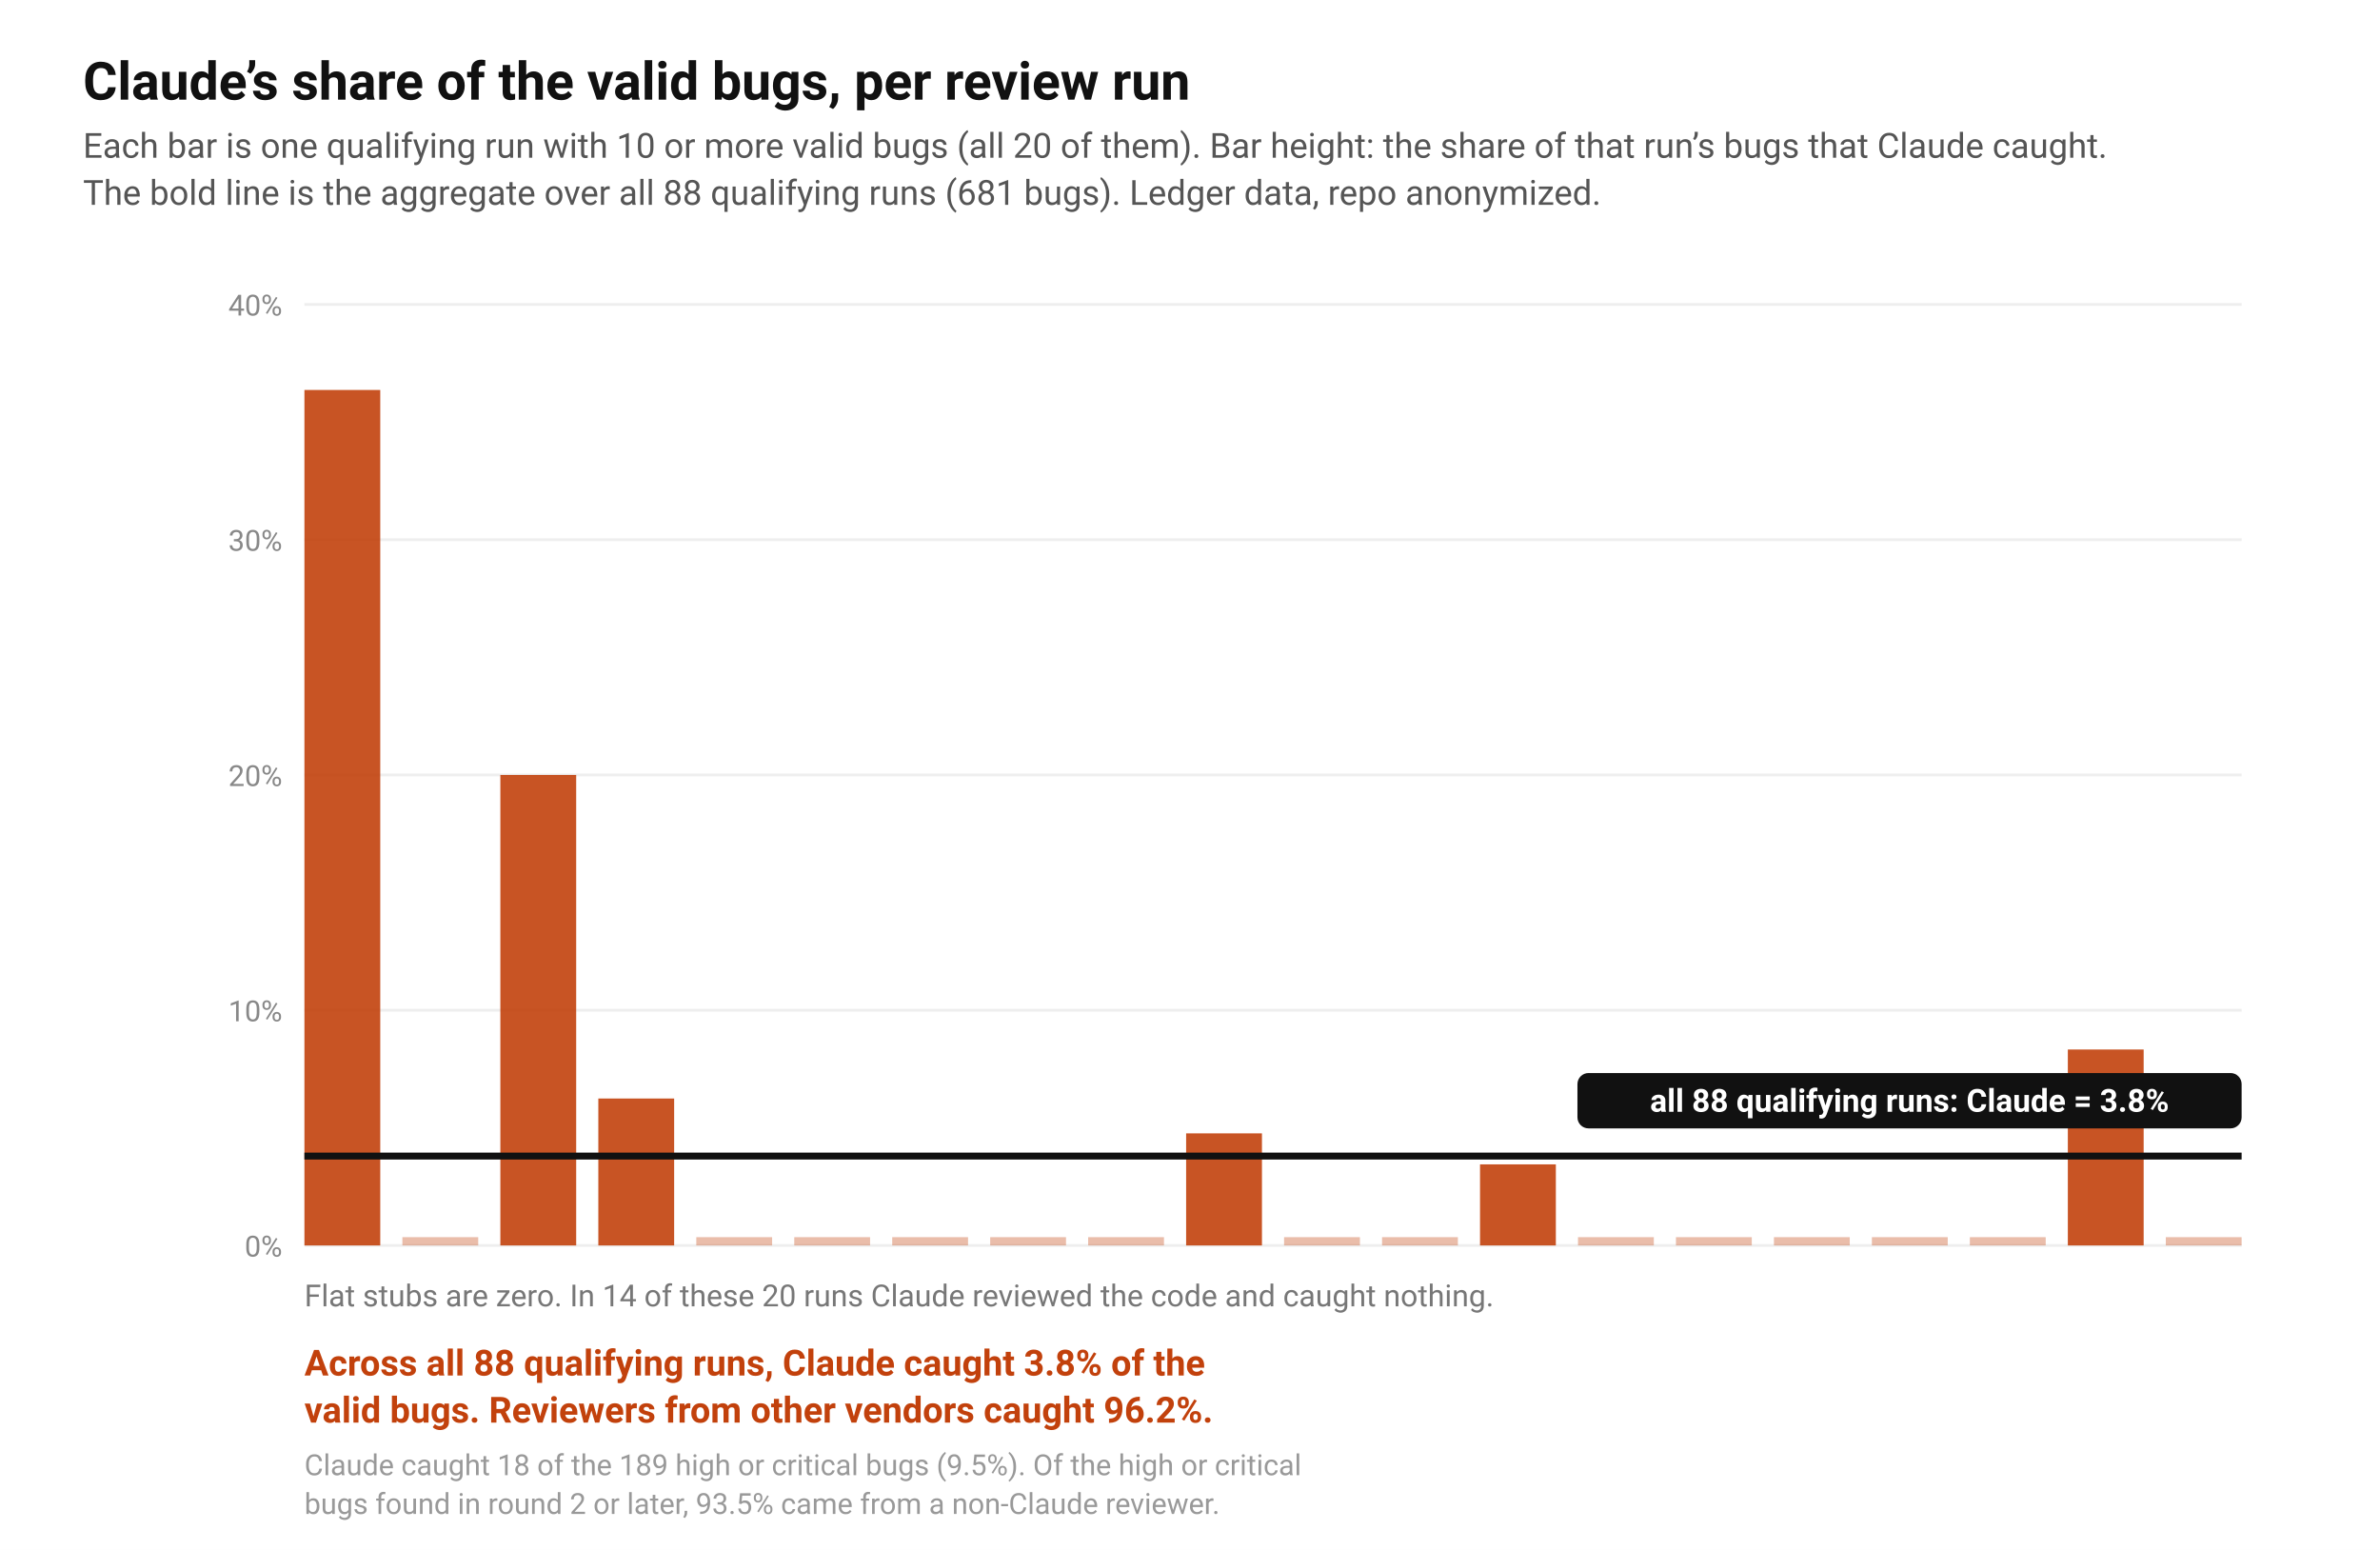
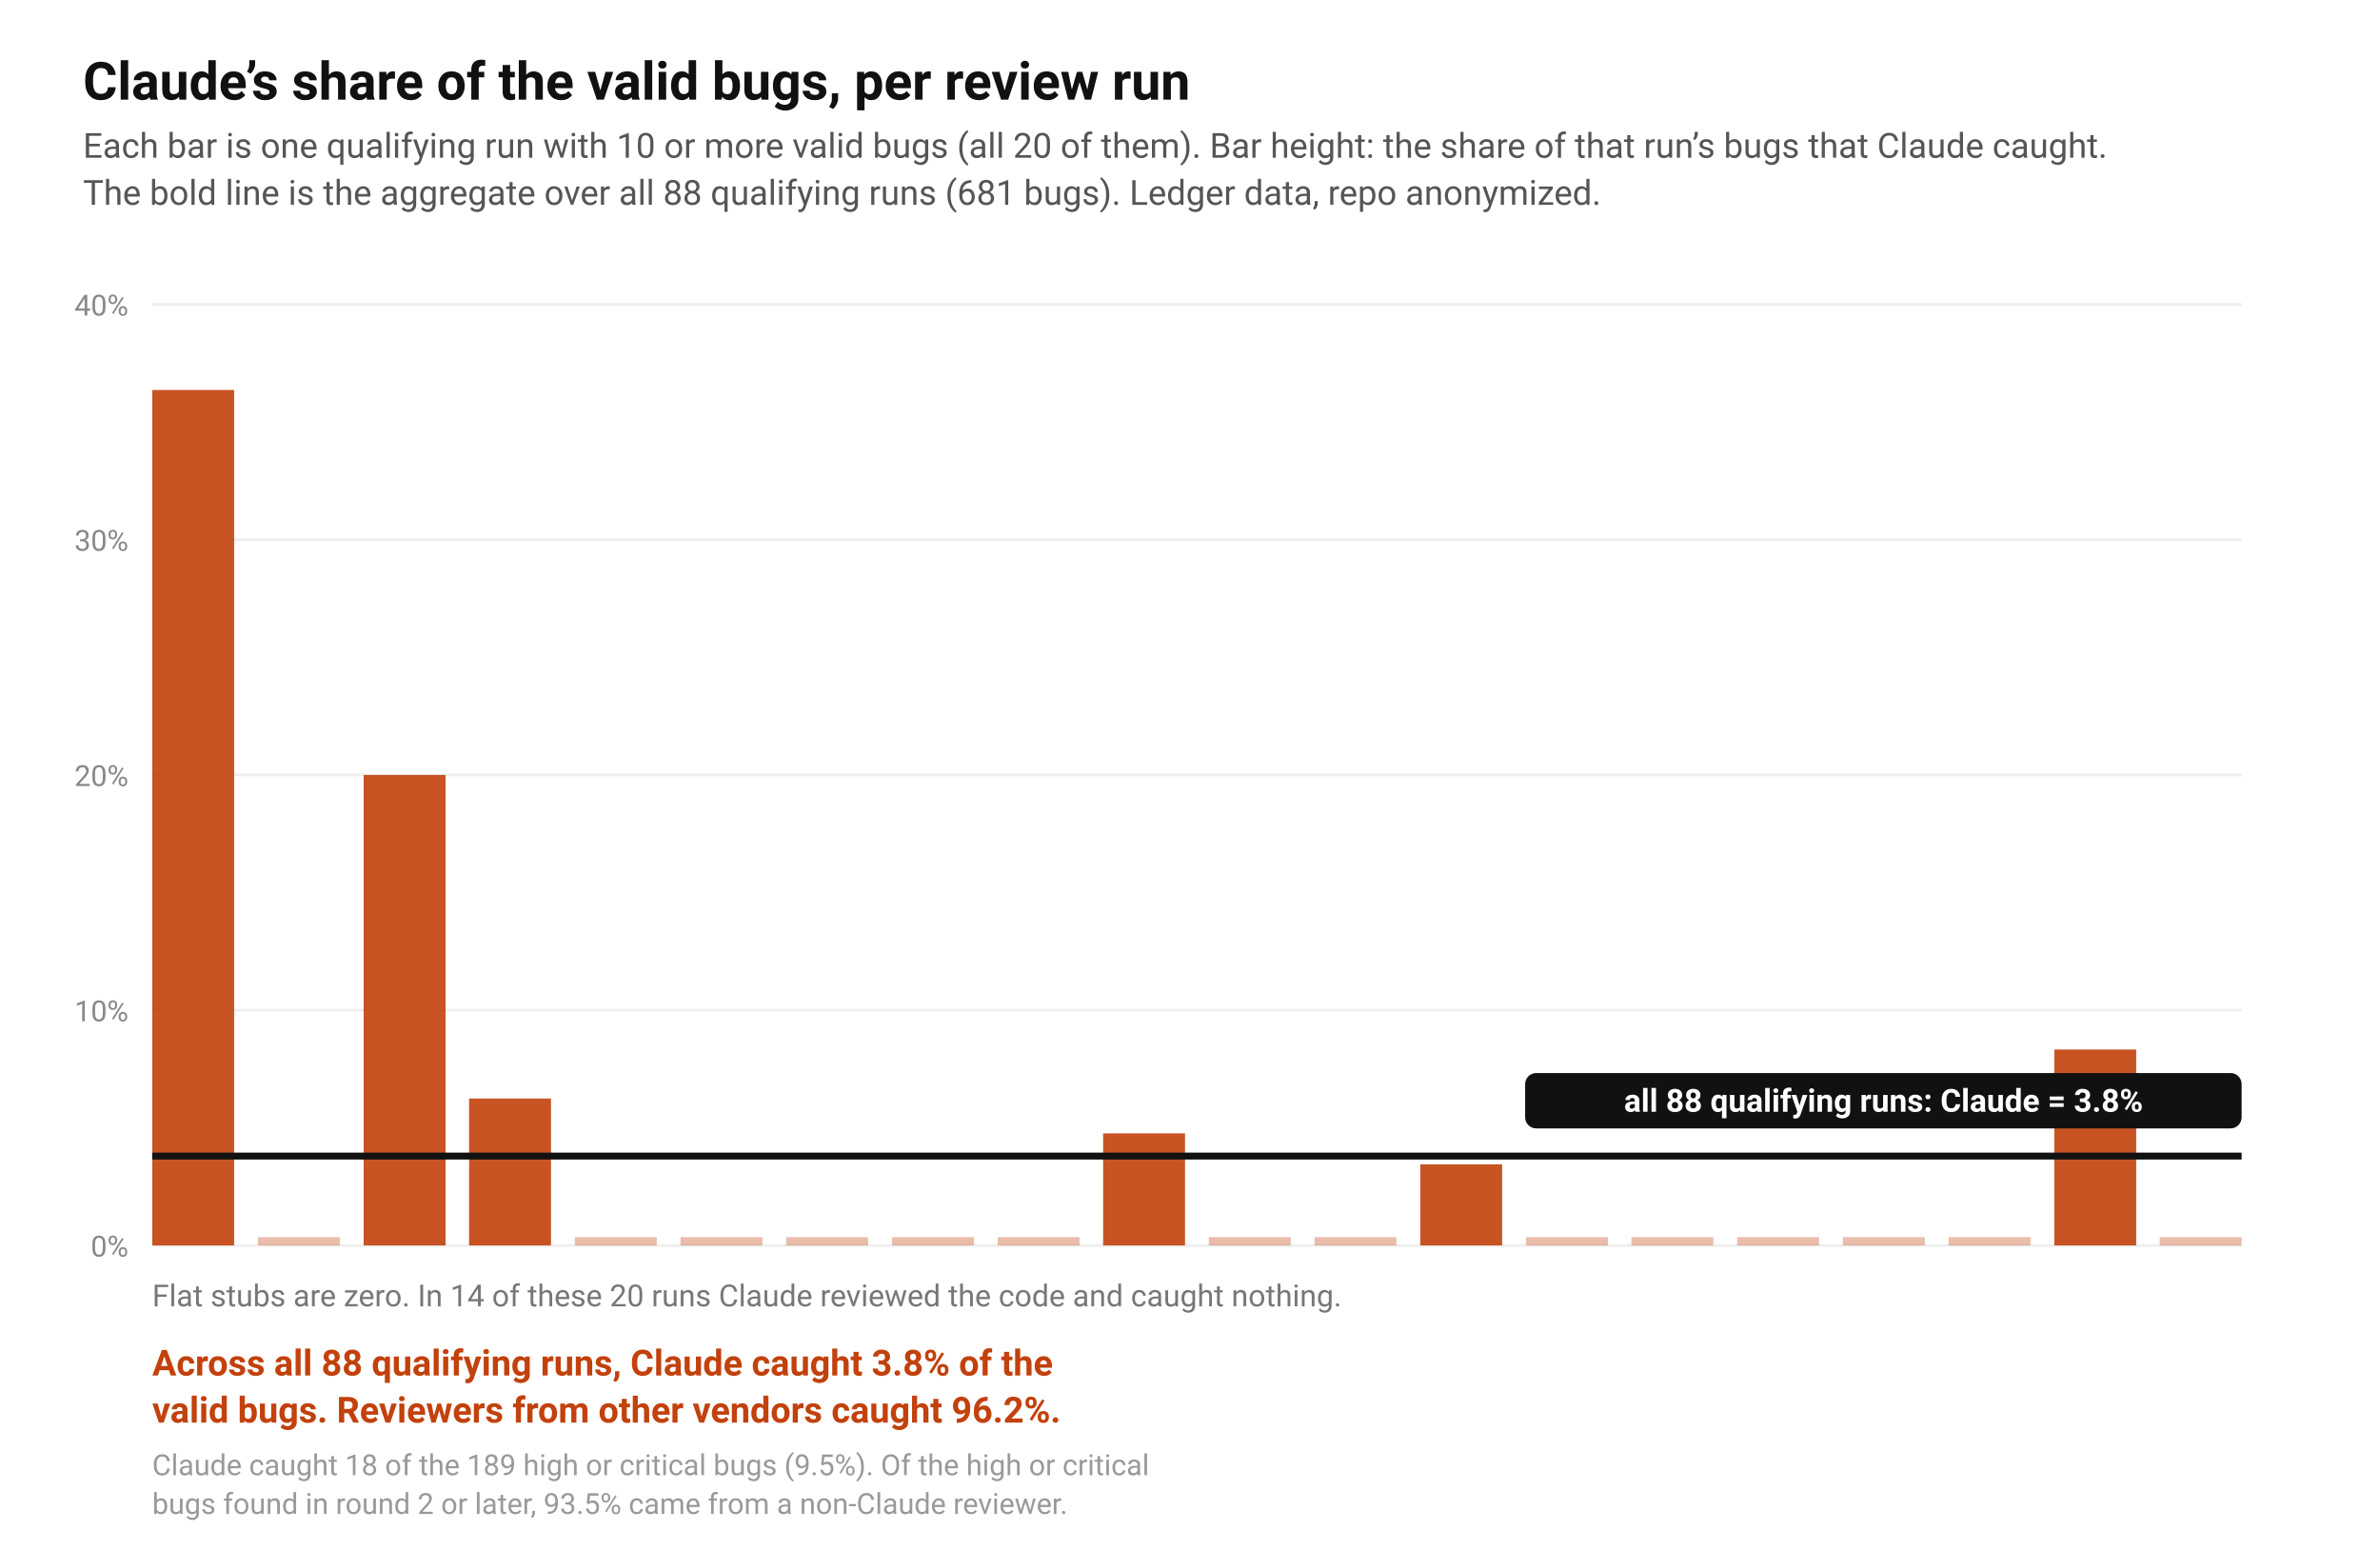
<svg xmlns="http://www.w3.org/2000/svg" viewBox="0 0 860 560" font-family="-apple-system,Segoe UI,Roboto,Helvetica,Arial,sans-serif">
  <rect width="860" height="560" fill="#fff" />
  <text x="30" y="36" font-size="19" font-weight="700" fill="#111">Claude’s share of the valid bugs, per review run</text>
  <text x="30" y="57" font-size="12.5" fill="#555">Each bar is one qualifying run with 10 or more valid bugs (all 20 of them). Bar height: the share of that run’s bugs that Claude caught.</text>
  <text x="30" y="74" font-size="12.5" fill="#555">The bold line is the aggregate over all 88 qualifying runs (681 bugs). Ledger data, repo anonymized.</text>
-   <line x1="110" y1="450.0" x2="810" y2="450.0" stroke="#eee" stroke-width="1" />
-   <text x="102" y="454.0" font-size="10.5" fill="#888" text-anchor="end">0%</text>
-   <line x1="110" y1="365.0" x2="810" y2="365.0" stroke="#eee" stroke-width="1" />
-   <text x="102" y="369.0" font-size="10.5" fill="#888" text-anchor="end">10%</text>
-   <line x1="110" y1="280.0" x2="810" y2="280.0" stroke="#eee" stroke-width="1" />
-   <text x="102" y="284.0" font-size="10.5" fill="#888" text-anchor="end">20%</text>
-   <line x1="110" y1="195.0" x2="810" y2="195.0" stroke="#eee" stroke-width="1" />
-   <text x="102" y="199.0" font-size="10.5" fill="#888" text-anchor="end">30%</text>
-   <line x1="110" y1="110.0" x2="810" y2="110.0" stroke="#eee" stroke-width="1" />
-   <text x="102" y="114.0" font-size="10.5" fill="#888" text-anchor="end">40%</text>
-   <rect x="110.0" y="140.9" width="27.4" height="309.1" fill="#C2410C" opacity="0.9" />
-   <rect x="145.4" y="447" width="27.4" height="3" fill="#C2410C" opacity="0.35" />
-   <rect x="180.8" y="280.0" width="27.4" height="170.0" fill="#C2410C" opacity="0.9" />
-   <rect x="216.2" y="396.9" width="27.4" height="53.1" fill="#C2410C" opacity="0.9" />
-   <rect x="251.6" y="447" width="27.4" height="3" fill="#C2410C" opacity="0.35" />
-   <rect x="287.0" y="447" width="27.4" height="3" fill="#C2410C" opacity="0.35" />
-   <rect x="322.4" y="447" width="27.4" height="3" fill="#C2410C" opacity="0.35" />
-   <rect x="357.8" y="447" width="27.4" height="3" fill="#C2410C" opacity="0.35" />
-   <rect x="393.2" y="447" width="27.4" height="3" fill="#C2410C" opacity="0.35" />
-   <rect x="428.6" y="409.5" width="27.4" height="40.5" fill="#C2410C" opacity="0.9" />
-   <rect x="464.0" y="447" width="27.4" height="3" fill="#C2410C" opacity="0.35" />
-   <rect x="499.4" y="447" width="27.4" height="3" fill="#C2410C" opacity="0.35" />
-   <rect x="534.8" y="420.7" width="27.4" height="29.3" fill="#C2410C" opacity="0.9" />
-   <rect x="570.2" y="447" width="27.4" height="3" fill="#C2410C" opacity="0.35" />
-   <rect x="605.6" y="447" width="27.4" height="3" fill="#C2410C" opacity="0.35" />
-   <rect x="641.0" y="447" width="27.4" height="3" fill="#C2410C" opacity="0.35" />
-   <rect x="676.4" y="447" width="27.4" height="3" fill="#C2410C" opacity="0.35" />
-   <rect x="711.8" y="447" width="27.4" height="3" fill="#C2410C" opacity="0.35" />
-   <rect x="747.2" y="379.2" width="27.4" height="70.8" fill="#C2410C" opacity="0.9" />
-   <rect x="782.6" y="447" width="27.4" height="3" fill="#C2410C" opacity="0.35" />
-   <line x1="110" y1="417.7" x2="810" y2="417.7" stroke="#111" stroke-width="2.5" />
-   <rect x="570" y="387.7" width="240" height="20" rx="4" fill="#111" />
-   <text x="690" y="401.7" font-size="11.5" font-weight="700" fill="#fff" text-anchor="middle">all 88 qualifying runs: Claude = 3.8%</text>
-   <text x="110" y="472" font-size="11" fill="#777">Flat stubs are zero. In 14 of these 20 runs Claude reviewed the code and caught nothing.</text>
-   <text x="110" y="497" font-size="13" font-weight="700" fill="#C2410C">Across all 88 qualifying runs, Claude caught 3.8% of the</text>
-   <text x="110" y="514" font-size="13" font-weight="700" fill="#C2410C">valid bugs. Reviewers from other vendors caught 96.2%.</text>
-   <text x="110" y="533" font-size="10.5" fill="#999">Claude caught 18 of the 189 high or critical bugs (9.5%). Of the high or critical</text>
-   <text x="110" y="547" font-size="10.5" fill="#999">bugs found in round 2 or later, 93.5% came from a non-Claude reviewer.</text>
+   <line x1="55.0" y1="450.0" x2="810.0" y2="450.0" stroke="#eee" stroke-width="1" />
+   <text x="46.4" y="454.0" font-size="10.5" fill="#888" text-anchor="end">0%</text>
+   <line x1="55.0" y1="365.0" x2="810.0" y2="365.0" stroke="#eee" stroke-width="1" />
+   <text x="46.4" y="369.0" font-size="10.5" fill="#888" text-anchor="end">10%</text>
+   <line x1="55.0" y1="280.0" x2="810.0" y2="280.0" stroke="#eee" stroke-width="1" />
+   <text x="46.4" y="284.0" font-size="10.5" fill="#888" text-anchor="end">20%</text>
+   <line x1="55.0" y1="195.0" x2="810.0" y2="195.0" stroke="#eee" stroke-width="1" />
+   <text x="46.4" y="199.0" font-size="10.5" fill="#888" text-anchor="end">30%</text>
+   <line x1="55.0" y1="110.0" x2="810.0" y2="110.0" stroke="#eee" stroke-width="1" />
+   <text x="46.4" y="114.0" font-size="10.5" fill="#888" text-anchor="end">40%</text>
+   <rect x="55.0" y="140.9" width="29.6" height="309.1" fill="#C2410C" opacity="0.9" />
+   <rect x="93.2" y="447" width="29.6" height="3" fill="#C2410C" opacity="0.35" />
+   <rect x="131.4" y="280.0" width="29.6" height="170.0" fill="#C2410C" opacity="0.9" />
+   <rect x="169.5" y="396.9" width="29.6" height="53.1" fill="#C2410C" opacity="0.9" />
+   <rect x="207.7" y="447" width="29.6" height="3" fill="#C2410C" opacity="0.35" />
+   <rect x="245.9" y="447" width="29.6" height="3" fill="#C2410C" opacity="0.35" />
+   <rect x="284.1" y="447" width="29.6" height="3" fill="#C2410C" opacity="0.35" />
+   <rect x="322.3" y="447" width="29.6" height="3" fill="#C2410C" opacity="0.35" />
+   <rect x="360.5" y="447" width="29.6" height="3" fill="#C2410C" opacity="0.35" />
+   <rect x="398.6" y="409.5" width="29.6" height="40.5" fill="#C2410C" opacity="0.9" />
+   <rect x="436.8" y="447" width="29.6" height="3" fill="#C2410C" opacity="0.35" />
+   <rect x="475.0" y="447" width="29.6" height="3" fill="#C2410C" opacity="0.35" />
+   <rect x="513.2" y="420.7" width="29.6" height="29.3" fill="#C2410C" opacity="0.9" />
+   <rect x="551.4" y="447" width="29.6" height="3" fill="#C2410C" opacity="0.35" />
+   <rect x="589.5" y="447" width="29.6" height="3" fill="#C2410C" opacity="0.35" />
+   <rect x="627.7" y="447" width="29.6" height="3" fill="#C2410C" opacity="0.35" />
+   <rect x="665.9" y="447" width="29.6" height="3" fill="#C2410C" opacity="0.35" />
+   <rect x="704.1" y="447" width="29.6" height="3" fill="#C2410C" opacity="0.35" />
+   <rect x="742.3" y="379.2" width="29.6" height="70.8" fill="#C2410C" opacity="0.9" />
+   <rect x="780.4" y="447" width="29.6" height="3" fill="#C2410C" opacity="0.35" />
+   <line x1="55.0" y1="417.7" x2="810.0" y2="417.7" stroke="#111" stroke-width="2.5" />
+   <rect x="551.1" y="387.7" width="258.9" height="20" rx="4" fill="#111" />
+   <text x="680.6" y="401.7" font-size="11.5" font-weight="700" fill="#fff" text-anchor="middle">all 88 qualifying runs: Claude = 3.8%</text>
+   <text x="55.0" y="472" font-size="11" fill="#777">Flat stubs are zero. In 14 of these 20 runs Claude reviewed the code and caught nothing.</text>
+   <text x="55.0" y="497" font-size="13" font-weight="700" fill="#C2410C">Across all 88 qualifying runs, Claude caught 3.8% of the</text>
+   <text x="55.0" y="514" font-size="13" font-weight="700" fill="#C2410C">valid bugs. Reviewers from other vendors caught 96.2%.</text>
+   <text x="55.0" y="533" font-size="10.5" fill="#999">Claude caught 18 of the 189 high or critical bugs (9.5%). Of the high or critical</text>
+   <text x="55.0" y="547" font-size="10.5" fill="#999">bugs found in round 2 or later, 93.5% came from a non-Claude reviewer.</text>
</svg>
